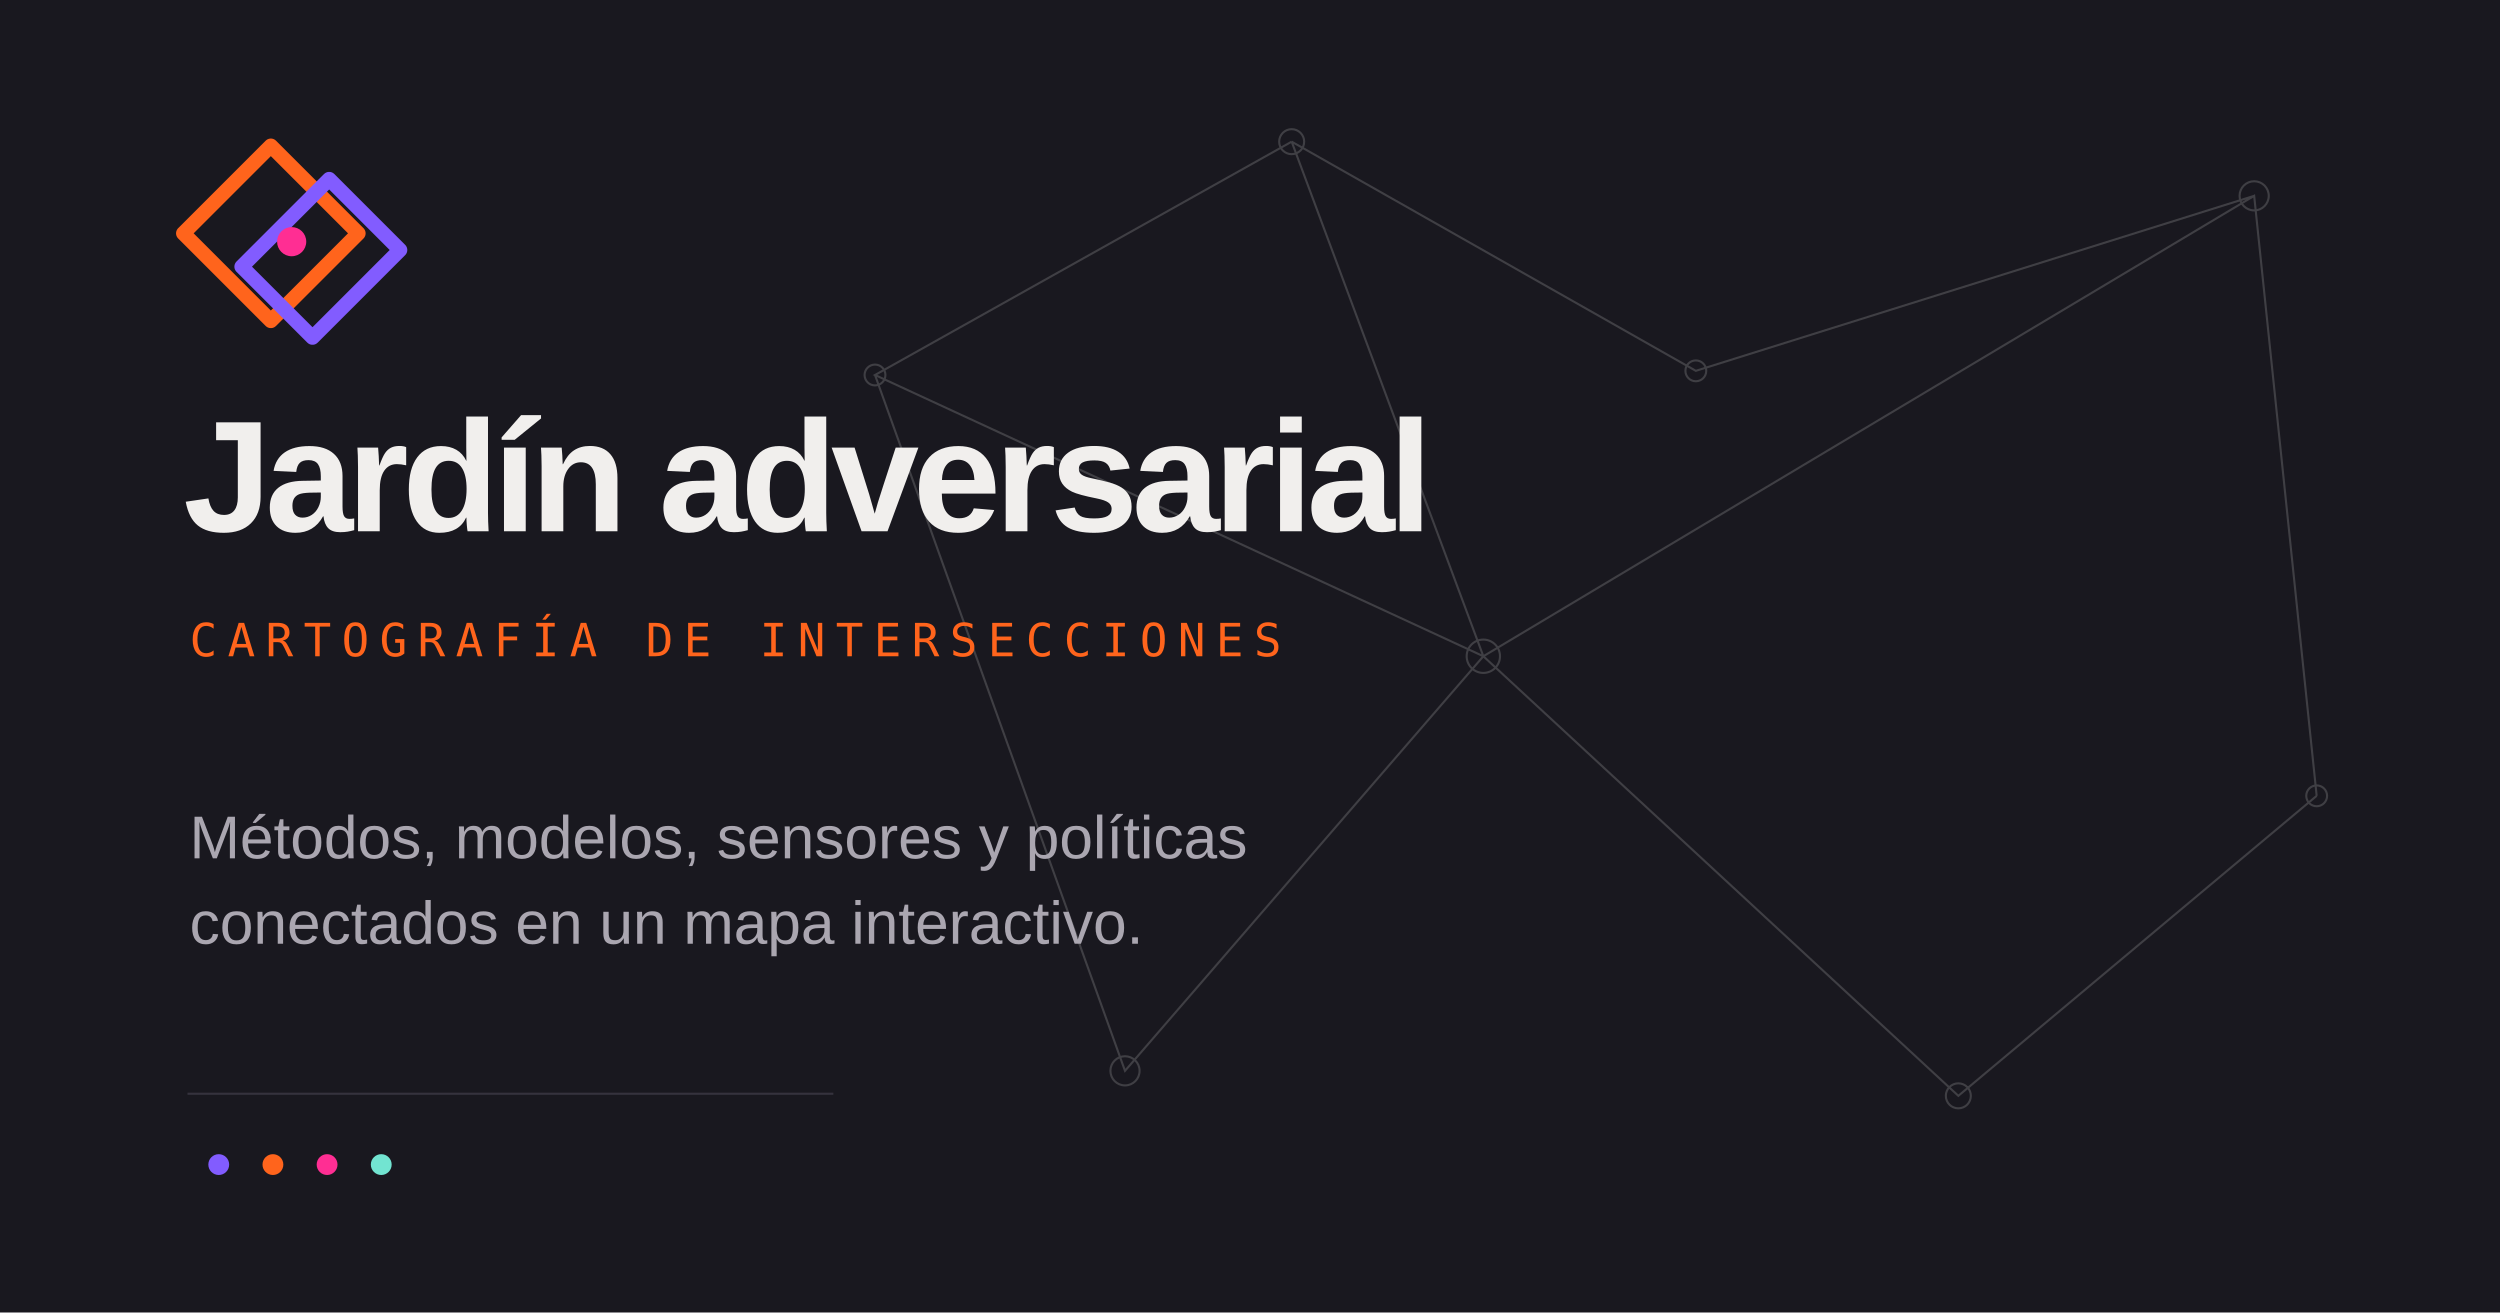
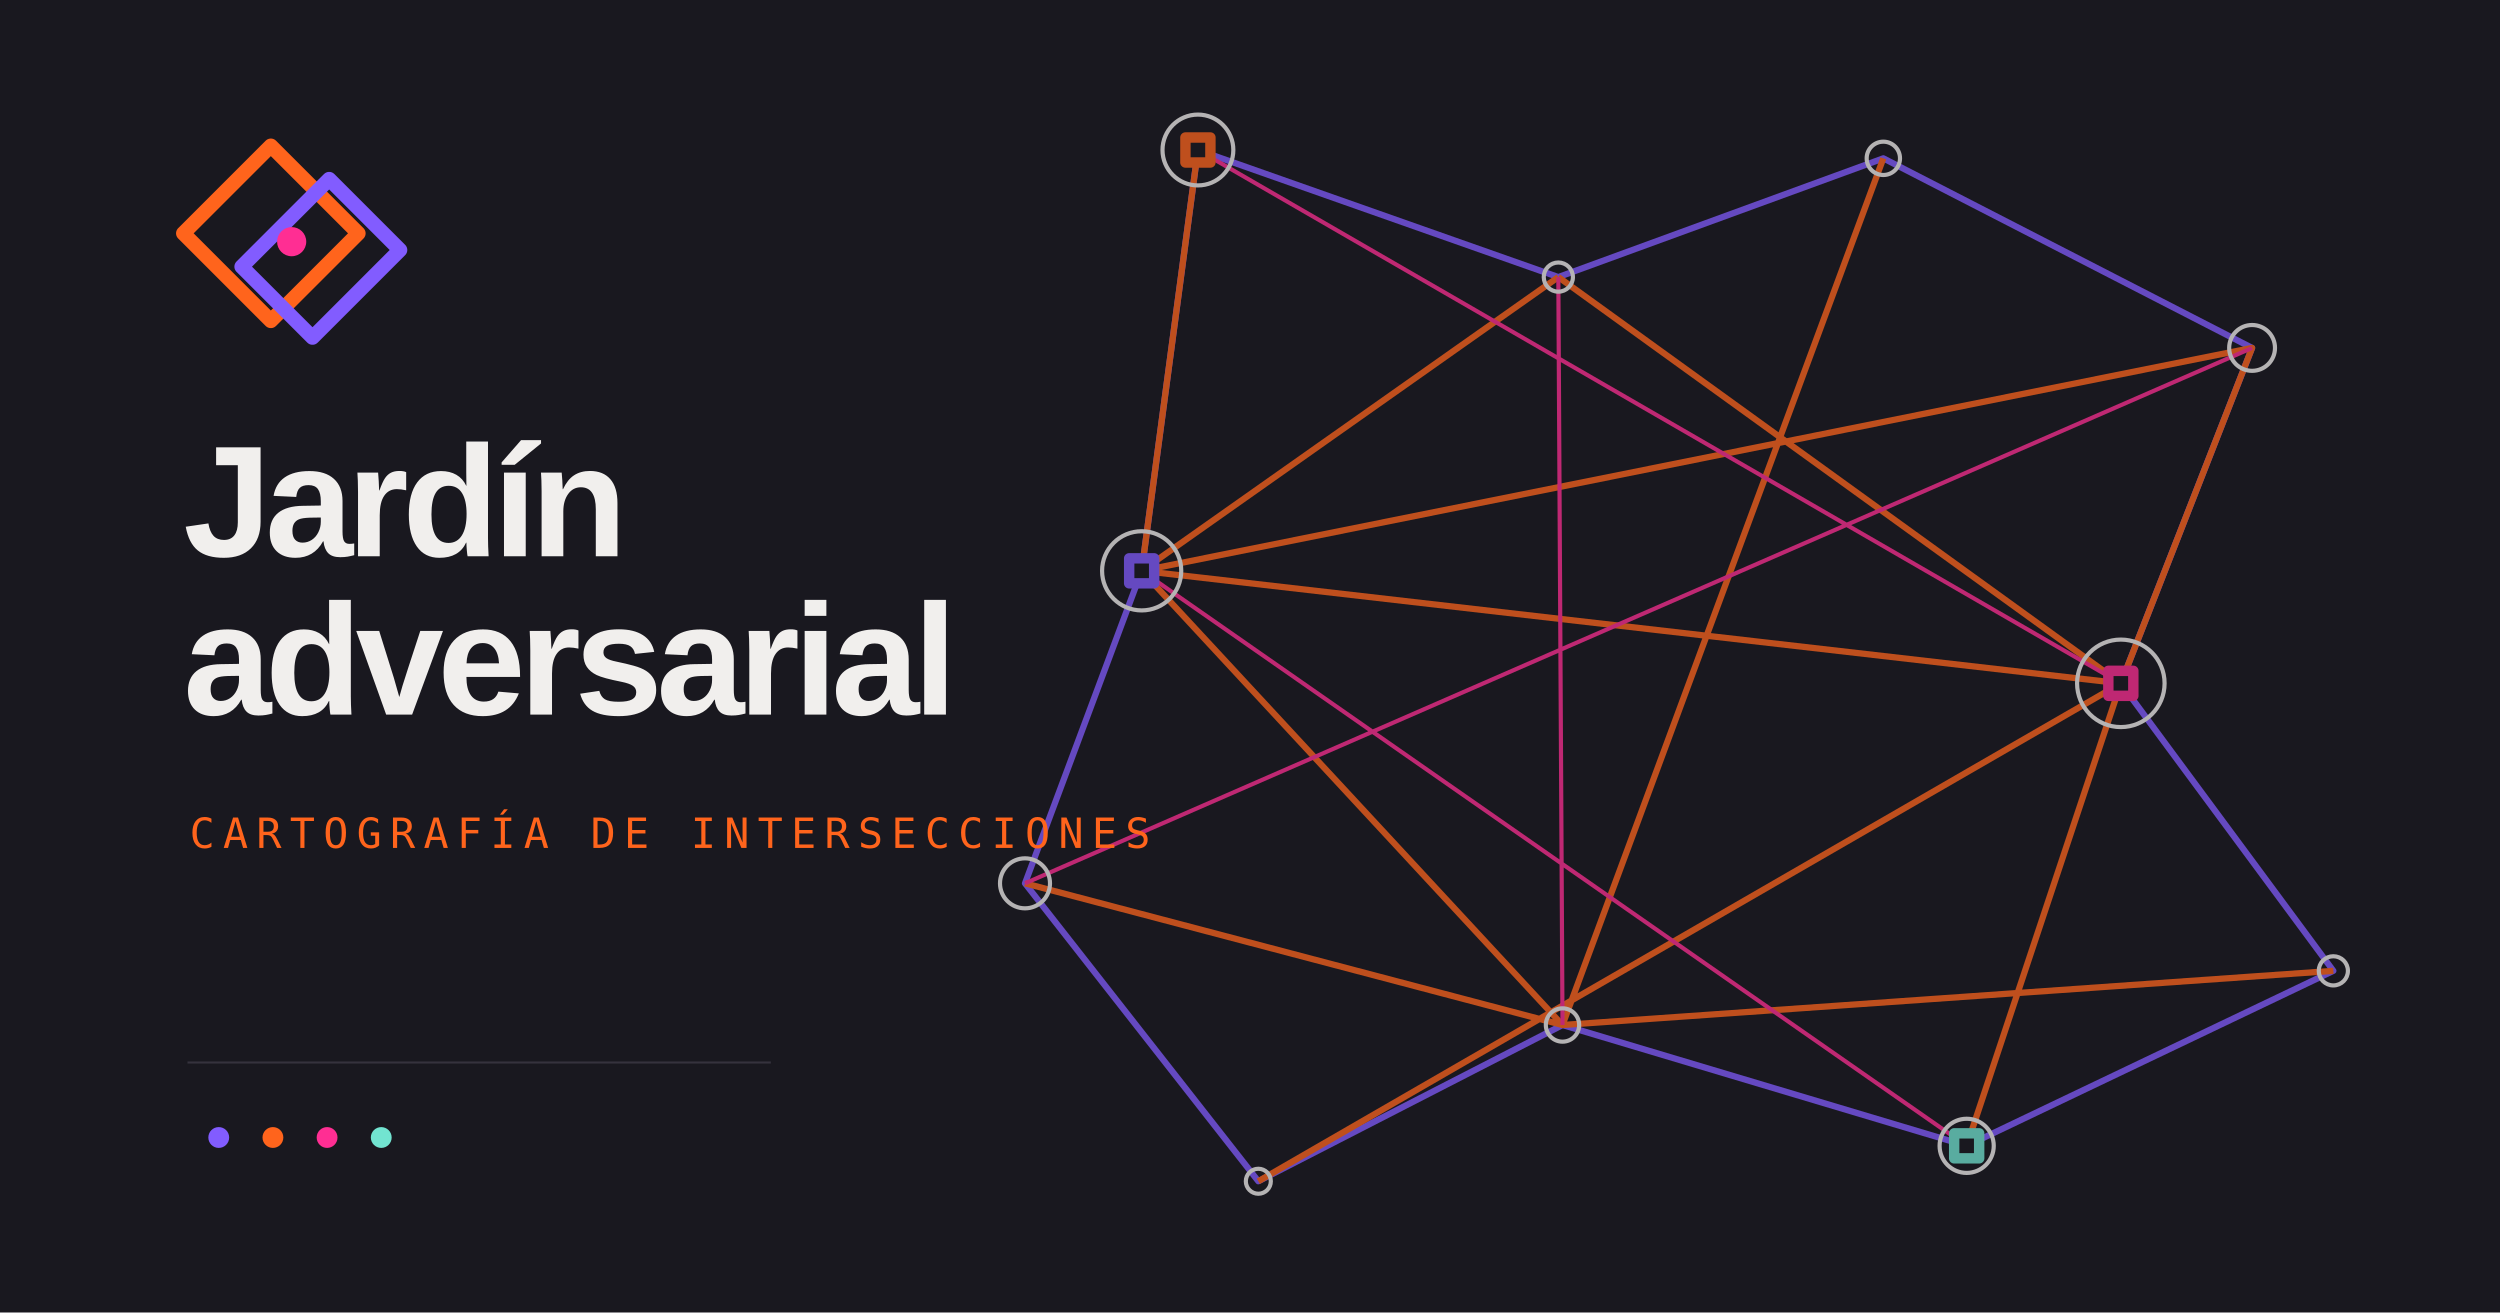
<svg xmlns="http://www.w3.org/2000/svg" width="1200" height="630" viewBox="0 0 1200 630">
  <rect width="1200" height="630" fill="#19181f" />
-   <g opacity=".18" stroke="#f1efed" fill="none">
-     <path d="M620 68 814 178 1082 94M620 68 712 315 1082 94M712 315 940 526 1112 382M712 315 1082 94 1112 382M620 68 420 180 712 315M420 180 540 514 712 315" />
-     <circle cx="620" cy="68" r="6" />
-     <circle cx="814" cy="178" r="5" />
-     <circle cx="1082" cy="94" r="7" />
-     <circle cx="712" cy="315" r="8" />
-     <circle cx="940" cy="526" r="6" />
-     <circle cx="1112" cy="382" r="5" />
-     <circle cx="420" cy="180" r="5" />
-     <circle cx="540" cy="514" r="7" />
+   <g opacity=".72" fill="none" stroke-linejoin="round">
+     <path d="M575 72 748 133 904 76 1081 167 1018 328 1120 466 944 550 750 492 604 567 492 424 548 274Z" stroke="#825cff" stroke-width="3" />
+     <path d="M575 72 548 274 750 492 904 76M548 274 1018 328 944 550M748 133 1018 328 604 567M492 424 750 492 1120 466M748 133 548 274 1081 167 1018 328" stroke="#ff641c" stroke-width="3" />
+     <path d="M575 72 1018 328M548 274 944 550M748 133 750 492M492 424 1081 167" stroke="#ff2e93" stroke-width="2" />
+     <g stroke="#f1efed" stroke-width="2">
+       <circle cx="575" cy="72" r="17" />
+       <circle cx="748" cy="133" r="7" />
+       <circle cx="904" cy="76" r="8" />
+       <circle cx="1081" cy="167" r="11" />
+       <circle cx="1018" cy="328" r="21" />
+       <circle cx="1120" cy="466" r="7" />
+       <circle cx="944" cy="550" r="13" />
+       <circle cx="750" cy="492" r="8" />
+       <circle cx="604" cy="567" r="6" />
+       <circle cx="492" cy="424" r="12" />
+       <circle cx="548" cy="274" r="19" />
+     </g>
+     <g fill="#19181f" stroke-width="5">
+       <rect x="569" y="66" width="12" height="12" stroke="#ff641c" />
+       <rect x="542" y="268" width="12" height="12" stroke="#825cff" />
+       <rect x="1012" y="322" width="12" height="12" stroke="#ff2e93" />
+       <rect x="938" y="544" width="12" height="12" stroke="#72e4d1" />
+     </g>
  </g>
  <g fill="none" stroke-linejoin="round" stroke-width="7">
    <path d="M88 112 130 70l42 42-42 42Z" stroke="#ff641c" />
    <path d="M116 128 158 86l34 34-42 42Z" stroke="#825cff" />
  </g>
  <circle cx="140" cy="116" r="7" fill="#ff2e93" />
-   <text x="88" y="255" fill="#f1efed" font-family="Arial, sans-serif" font-size="76" font-weight="600" letter-spacing="-3">Jardín adversarial</text>
-   <text x="91" y="315" fill="#ff641c" font-family="monospace" font-size="22" letter-spacing="5">CARTOGRAFÍA DE INTERSECCIONES</text>
-   <text x="91" y="412" fill="#aaa6b0" font-family="Arial, sans-serif" font-size="29">Métodos, modelos, sensores y políticas</text>
-   <text x="91" y="453" fill="#aaa6b0" font-family="Arial, sans-serif" font-size="29">conectados en un mapa interactivo.</text>
-   <path d="M90 525h310" stroke="#35323d" />
-   <circle cx="105" cy="559" r="5" fill="#825cff" />
-   <circle cx="131" cy="559" r="5" fill="#ff641c" />
-   <circle cx="157" cy="559" r="5" fill="#ff2e93" />
-   <circle cx="183" cy="559" r="5" fill="#72e4d1" />
+   <text x="88" y="267" fill="#f1efed" font-family="Arial, sans-serif" font-size="76" font-weight="600" letter-spacing="-3">Jardín</text>
+   <text x="88" y="343" fill="#f1efed" font-family="Arial, sans-serif" font-size="76" font-weight="600" letter-spacing="-3">adversarial</text>
+   <text x="91" y="407" fill="#ff641c" font-family="monospace" font-size="20" letter-spacing="4">CARTOGRAFÍA DE INTERSECCIONES</text>
+   <path d="M90 510h280" stroke="#35323d" />
+   <circle cx="105" cy="546" r="5" fill="#825cff" />
+   <circle cx="131" cy="546" r="5" fill="#ff641c" />
+   <circle cx="157" cy="546" r="5" fill="#ff2e93" />
+   <circle cx="183" cy="546" r="5" fill="#72e4d1" />
</svg>
